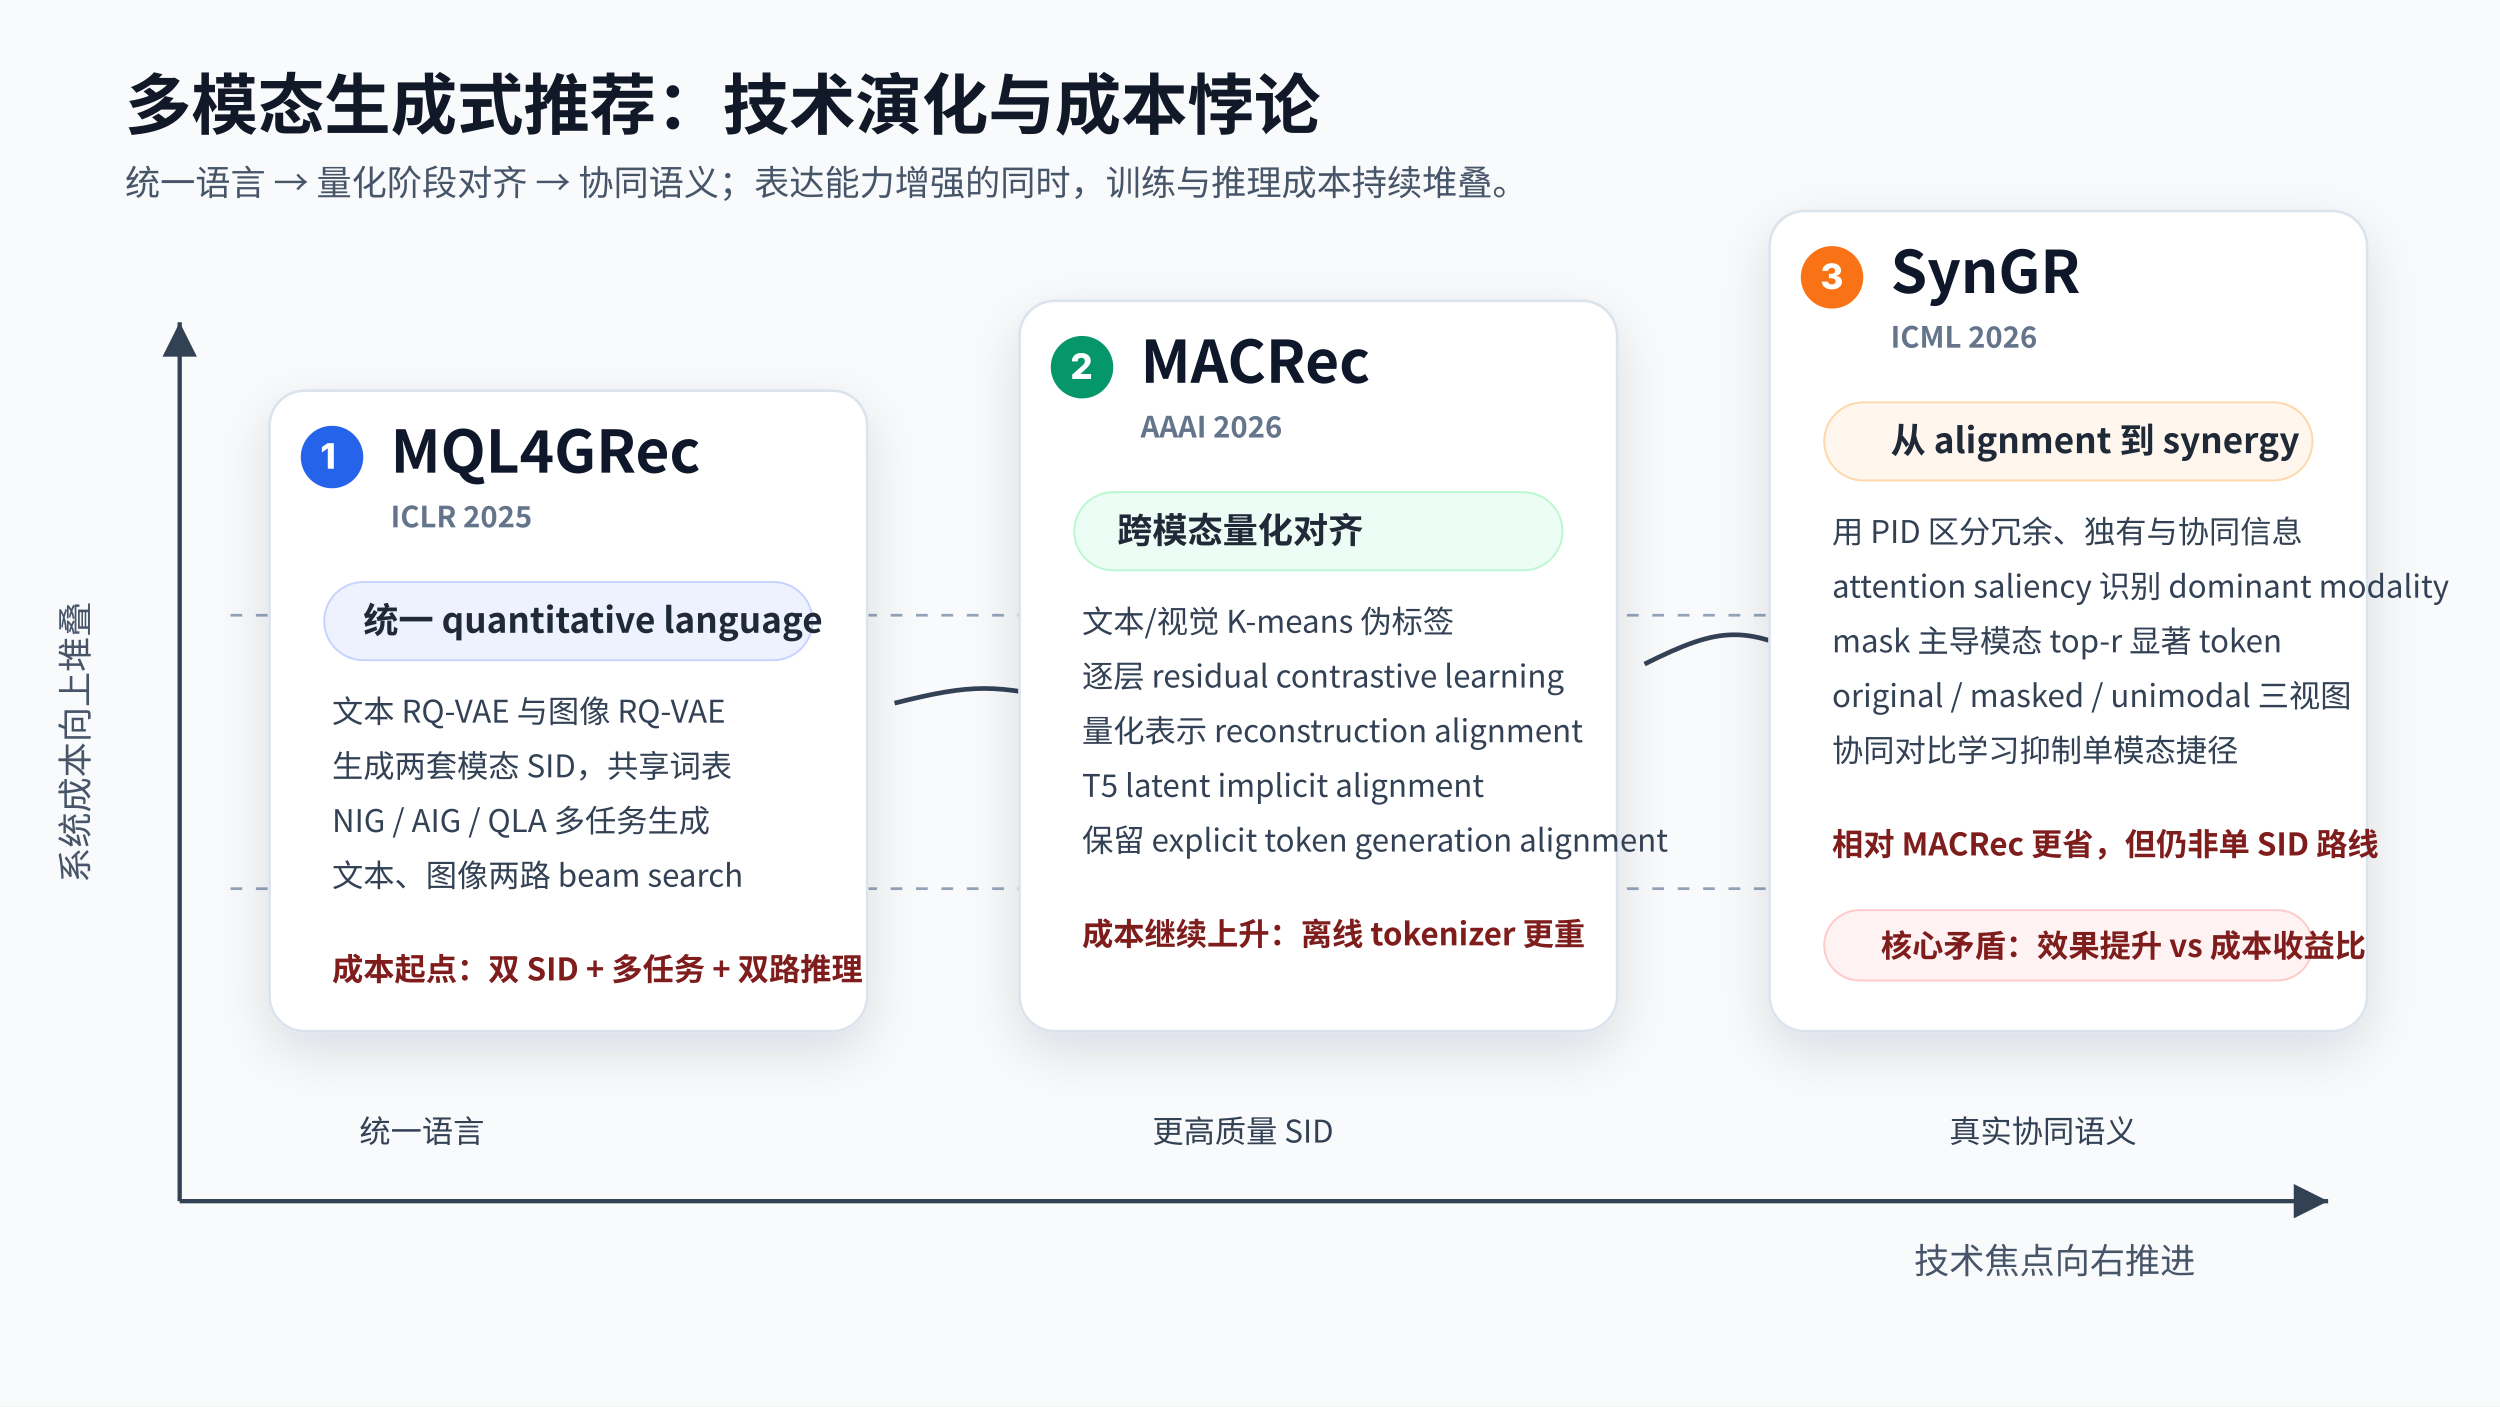
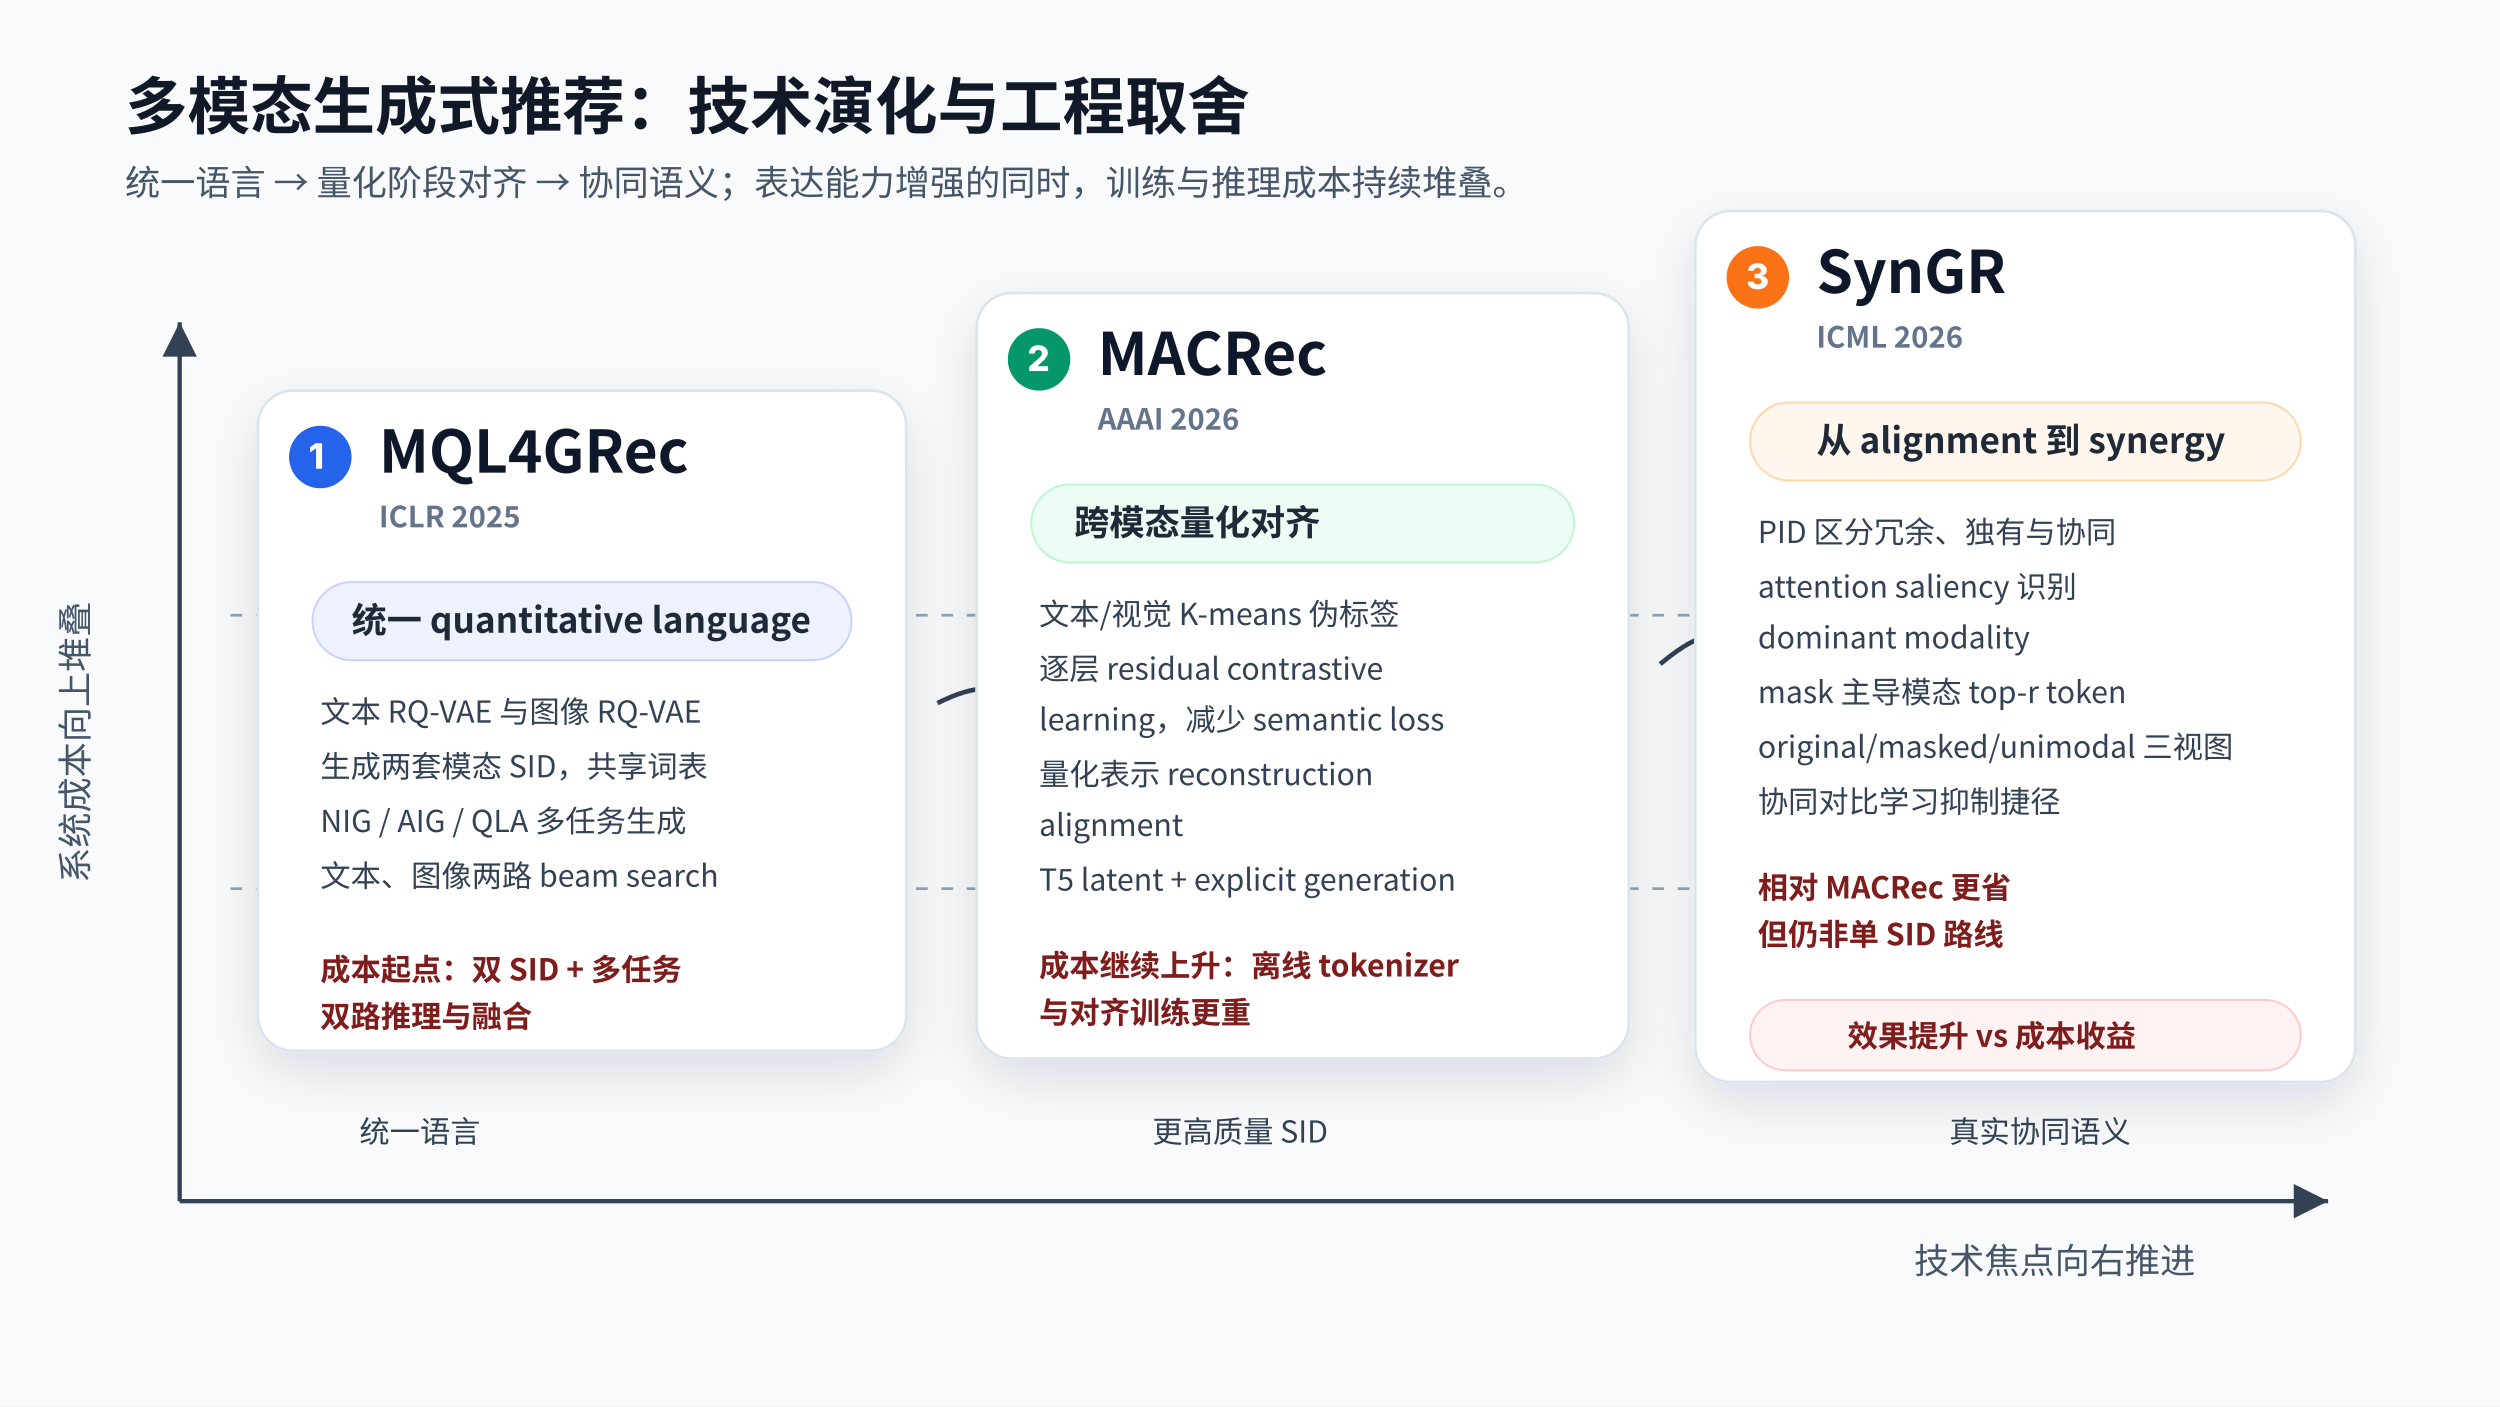
<svg xmlns="http://www.w3.org/2000/svg" width="1280" height="720" viewBox="0 0 1280 720" role="img" aria-labelledby="title desc">
  <defs>
    <marker id="arrow" markerWidth="12" markerHeight="12" refX="10" refY="6" orient="auto">
      <path d="M2,2 L10,6 L2,10 Z" fill="#334155" />
    </marker>
    <filter id="softShadow" x="-10%" y="-10%" width="120%" height="130%">
      <feDropShadow dx="0" dy="10" stdDeviation="14" flood-color="#0f172a" flood-opacity="0.12" />
    </filter>
    <style>
      .bg { fill: #f8fafc; }
      .panel { fill: #ffffff; stroke: #dbe3ec; stroke-width: 1.4; filter: url(#softShadow); }
-       .title { font: 700 34px -apple-system, BlinkMacSystemFont, "Segoe UI", "PingFang SC", "Noto Sans CJK SC", sans-serif; fill: #111827; }
+       .title { font: 700 32px -apple-system, BlinkMacSystemFont, "Segoe UI", "PingFang SC", "Noto Sans CJK SC", sans-serif; fill: #111827; }
      .subtitle { font: 500 18px -apple-system, BlinkMacSystemFont, "Segoe UI", "PingFang SC", "Noto Sans CJK SC", sans-serif; fill: #475569; }
      .paper { font: 800 30px -apple-system, BlinkMacSystemFont, "Segoe UI", "PingFang SC", "Noto Sans CJK SC", sans-serif; fill: #0f172a; }
      .venue { font: 600 15px -apple-system, BlinkMacSystemFont, "Segoe UI", "PingFang SC", "Noto Sans CJK SC", sans-serif; fill: #64748b; }
      .label { font: 700 18px -apple-system, BlinkMacSystemFont, "Segoe UI", "PingFang SC", "Noto Sans CJK SC", sans-serif; fill: #1f2937; }
-       .body { font: 500 16px -apple-system, BlinkMacSystemFont, "Segoe UI", "PingFang SC", "Noto Sans CJK SC", sans-serif; fill: #334155; }
-       .cost { font: 700 16px -apple-system, BlinkMacSystemFont, "Segoe UI", "PingFang SC", "Noto Sans CJK SC", sans-serif; fill: #7f1d1d; }
+       .body { font: 500 15.5px -apple-system, BlinkMacSystemFont, "Segoe UI", "PingFang SC", "Noto Sans CJK SC", sans-serif; fill: #334155; }
+       .cost { font: 700 15.5px -apple-system, BlinkMacSystemFont, "Segoe UI", "PingFang SC", "Noto Sans CJK SC", sans-serif; fill: #7f1d1d; }
      .axis { stroke: #334155; stroke-width: 2.2; marker-end: url(#arrow); }
      .thin { stroke: #94a3b8; stroke-width: 1.4; stroke-dasharray: 6 7; }
      .chip { fill: #eef2ff; stroke: #c7d2fe; }
      .chip2 { fill: #ecfdf5; stroke: #bbf7d0; }
      .chip3 { fill: #fff7ed; stroke: #fed7aa; }
      .chip4 { fill: #fef2f2; stroke: #fecaca; }
      .num { font: 800 18px -apple-system, BlinkMacSystemFont, "Segoe UI", sans-serif; fill: #ffffff; }
    </style>
  </defs>
  <rect class="bg" width="1280" height="720" />
-   <text class="title" x="64" y="66">多模态生成式推荐：技术演化与成本悖论</text>
+   <text class="title" x="64" y="66">多模态生成式推荐：技术演化与工程取舍</text>
  <text class="subtitle" x="64" y="100">统一语言 → 量化阶段对齐 → 协同语义；表达能力增强的同时，训练与推理成本持续堆叠。</text>
  <line class="axis" x1="92" y1="615" x2="1192" y2="615" />
  <text class="subtitle" x="980" y="652">技术焦点向右推进</text>
  <line class="axis" x1="92" y1="615" x2="92" y2="165" />
  <text class="subtitle" transform="translate(45 452) rotate(-90)">系统成本向上堆叠</text>
  <line class="thin" x1="118" y1="455" x2="1170" y2="455" />
  <line class="thin" x1="118" y1="315" x2="1170" y2="315" />
-   <g transform="translate(138 200)">
-     <rect class="panel" width="306" height="328" rx="18" />
+   <g transform="translate(132 200)">
+     <rect class="panel" width="332" height="338" rx="18" />
    <circle cx="32" cy="34" r="16" fill="#2563eb" />
    <text class="num" x="26" y="40">1</text>
    <text class="paper" x="62" y="42">MQL4GRec</text>
    <text class="venue" x="62" y="70">ICLR 2025</text>
-     <rect class="chip" x="28" y="98" width="250" height="40" rx="20" />
+     <rect class="chip" x="28" y="98" width="276" height="40" rx="20" />
    <text class="label" x="48" y="124">统一 quantitative language</text>
    <text class="body" x="32" y="170">文本 RQ-VAE 与图像 RQ-VAE</text>
    <text class="body" x="32" y="198">生成两套模态 SID，共享词表</text>
    <text class="body" x="32" y="226">NIG / AIG / QLA 多任务生成</text>
    <text class="body" x="32" y="254">文本、图像两路 beam search</text>
-     <text class="cost" x="32" y="302">成本起点：双 SID + 多任务 + 双路推理</text>
+     <text class="cost" x="32" y="302">成本起点：双 SID + 多任务</text>
+     <text class="cost" x="32" y="326">双路推理与融合</text>
  </g>
-   <path d="M458 360 C498 350, 510 350, 550 360" fill="none" stroke="#334155" stroke-width="2.4" marker-end="url(#arrow)" />
-   <g transform="translate(522 154)">
-     <rect class="panel" width="306" height="374" rx="18" />
+   <path d="M480 360 C500 350, 512 350, 532 360" fill="none" stroke="#334155" stroke-width="2.4" marker-end="url(#arrow)" />
+   <g transform="translate(500 150)">
+     <rect class="panel" width="334" height="392" rx="18" />
    <circle cx="32" cy="34" r="16" fill="#059669" />
    <text class="num" x="26" y="40">2</text>
    <text class="paper" x="62" y="42">MACRec</text>
    <text class="venue" x="62" y="70">AAAI 2026</text>
-     <rect class="chip2" x="28" y="98" width="250" height="40" rx="20" />
+     <rect class="chip2" x="28" y="98" width="278" height="40" rx="20" />
    <text class="label" x="50" y="124">跨模态量化对齐</text>
    <text class="body" x="32" y="170">文本/视觉 K-means 伪标签</text>
-     <text class="body" x="32" y="198">逐层 residual contrastive learning</text>
-     <text class="body" x="32" y="226">量化表示 reconstruction alignment</text>
-     <text class="body" x="32" y="254">T5 latent implicit alignment</text>
-     <text class="body" x="32" y="282">保留 explicit token generation alignment</text>
-     <text class="cost" x="32" y="330">成本继续上升：离线 tokenizer 更重</text>
+     <text class="body" x="32" y="198">逐层 residual contrastive</text>
+     <text class="body" x="32" y="224">learning，减少 semantic loss</text>
+     <text class="body" x="32" y="252">量化表示 reconstruction</text>
+     <text class="body" x="32" y="278">alignment</text>
+     <text class="body" x="32" y="306">T5 latent + explicit generation</text>
+     <text class="cost" x="32" y="350">成本继续上升：离线 tokenizer</text>
+     <text class="cost" x="32" y="374">与对齐训练更重</text>
  </g>
-   <path d="M842 340 C882 320, 894 320, 934 340" fill="none" stroke="#334155" stroke-width="2.4" marker-end="url(#arrow)" />
-   <g transform="translate(906 108)">
-     <rect class="panel" width="306" height="420" rx="18" />
+   <path d="M850 340 C874 320, 886 320, 910 340" fill="none" stroke="#334155" stroke-width="2.4" marker-end="url(#arrow)" />
+   <g transform="translate(868 108)">
+     <rect class="panel" width="338" height="446" rx="18" />
    <circle cx="32" cy="34" r="16" fill="#f97316" />
    <text class="num" x="26" y="40">3</text>
    <text class="paper" x="62" y="42">SynGR</text>
    <text class="venue" x="62" y="70">ICML 2026</text>
-     <rect class="chip3" x="28" y="98" width="250" height="40" rx="20" />
+     <rect class="chip3" x="28" y="98" width="282" height="40" rx="20" />
    <text class="label" x="62" y="124">从 alignment 到 synergy</text>
-     <text class="body" x="32" y="170">用 PID 区分冗余、独有与协同信息</text>
-     <text class="body" x="32" y="198">attention saliency 识别 dominant modality</text>
-     <text class="body" x="32" y="226">mask 主导模态 top-r 显著 token</text>
-     <text class="body" x="32" y="254">original / masked / unimodal 三视图</text>
-     <text class="body" x="32" y="282">协同对比学习抑制单模态捷径</text>
-     <text class="cost" x="32" y="330">相对 MACRec 更省，但仍非单 SID 路线</text>
-     <rect class="chip4" x="28" y="358" width="250" height="36" rx="18" />
-     <text class="cost" x="57" y="382">核心矛盾：效果提升 vs 成本收益比</text>
+     <text class="body" x="32" y="170">PID 区分冗余、独有与协同</text>
+     <text class="body" x="32" y="198">attention saliency 识别</text>
+     <text class="body" x="32" y="224">dominant modality</text>
+     <text class="body" x="32" y="252">mask 主导模态 top-r token</text>
+     <text class="body" x="32" y="280">original/masked/unimodal 三视图</text>
+     <text class="body" x="32" y="308">协同对比学习抑制捷径</text>
+     <text class="cost" x="32" y="352">相对 MACRec 更省</text>
+     <text class="cost" x="32" y="376">但仍非单 SID 路线</text>
+     <rect class="chip4" x="28" y="404" width="282" height="36" rx="18" />
+     <text class="cost" x="78" y="428">效果提升 vs 成本收益</text>
  </g>
  <g transform="translate(184 585)">
    <text class="body" x="0" y="0">统一语言</text>
  </g>
  <g transform="translate(590 585)">
    <text class="body" x="0" y="0">更高质量 SID</text>
  </g>
  <g transform="translate(998 585)">
    <text class="body" x="0" y="0">真实协同语义</text>
  </g>
</svg>
